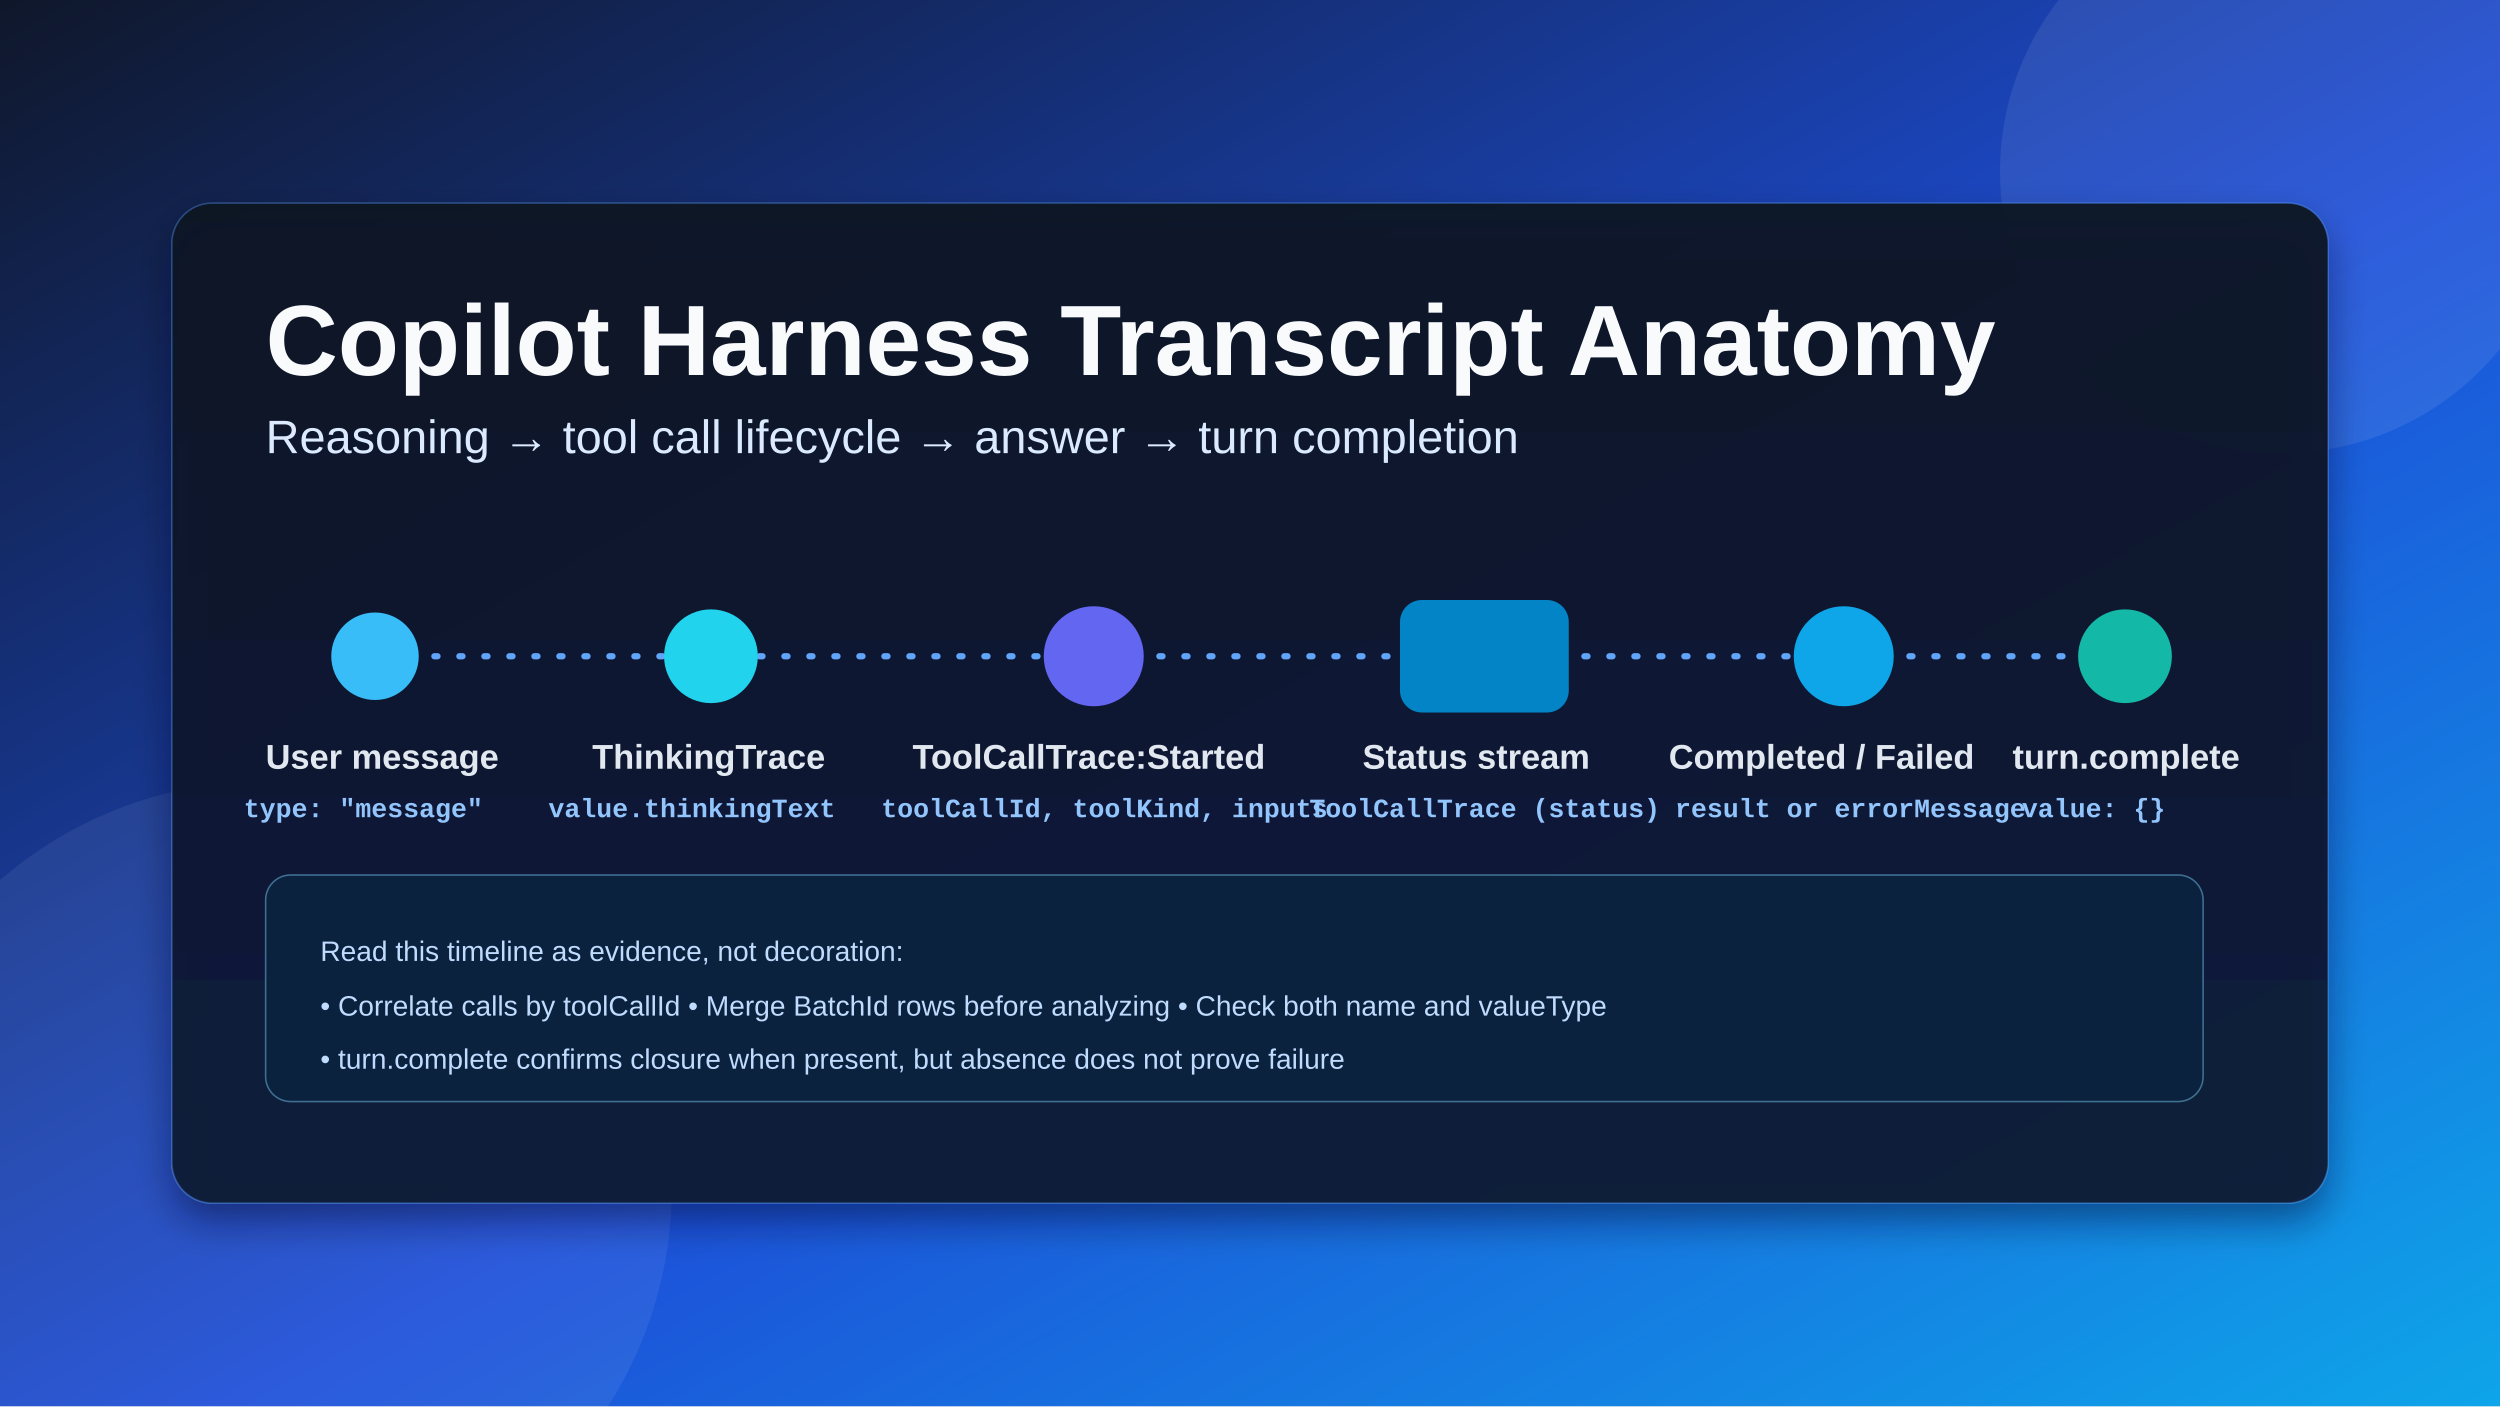
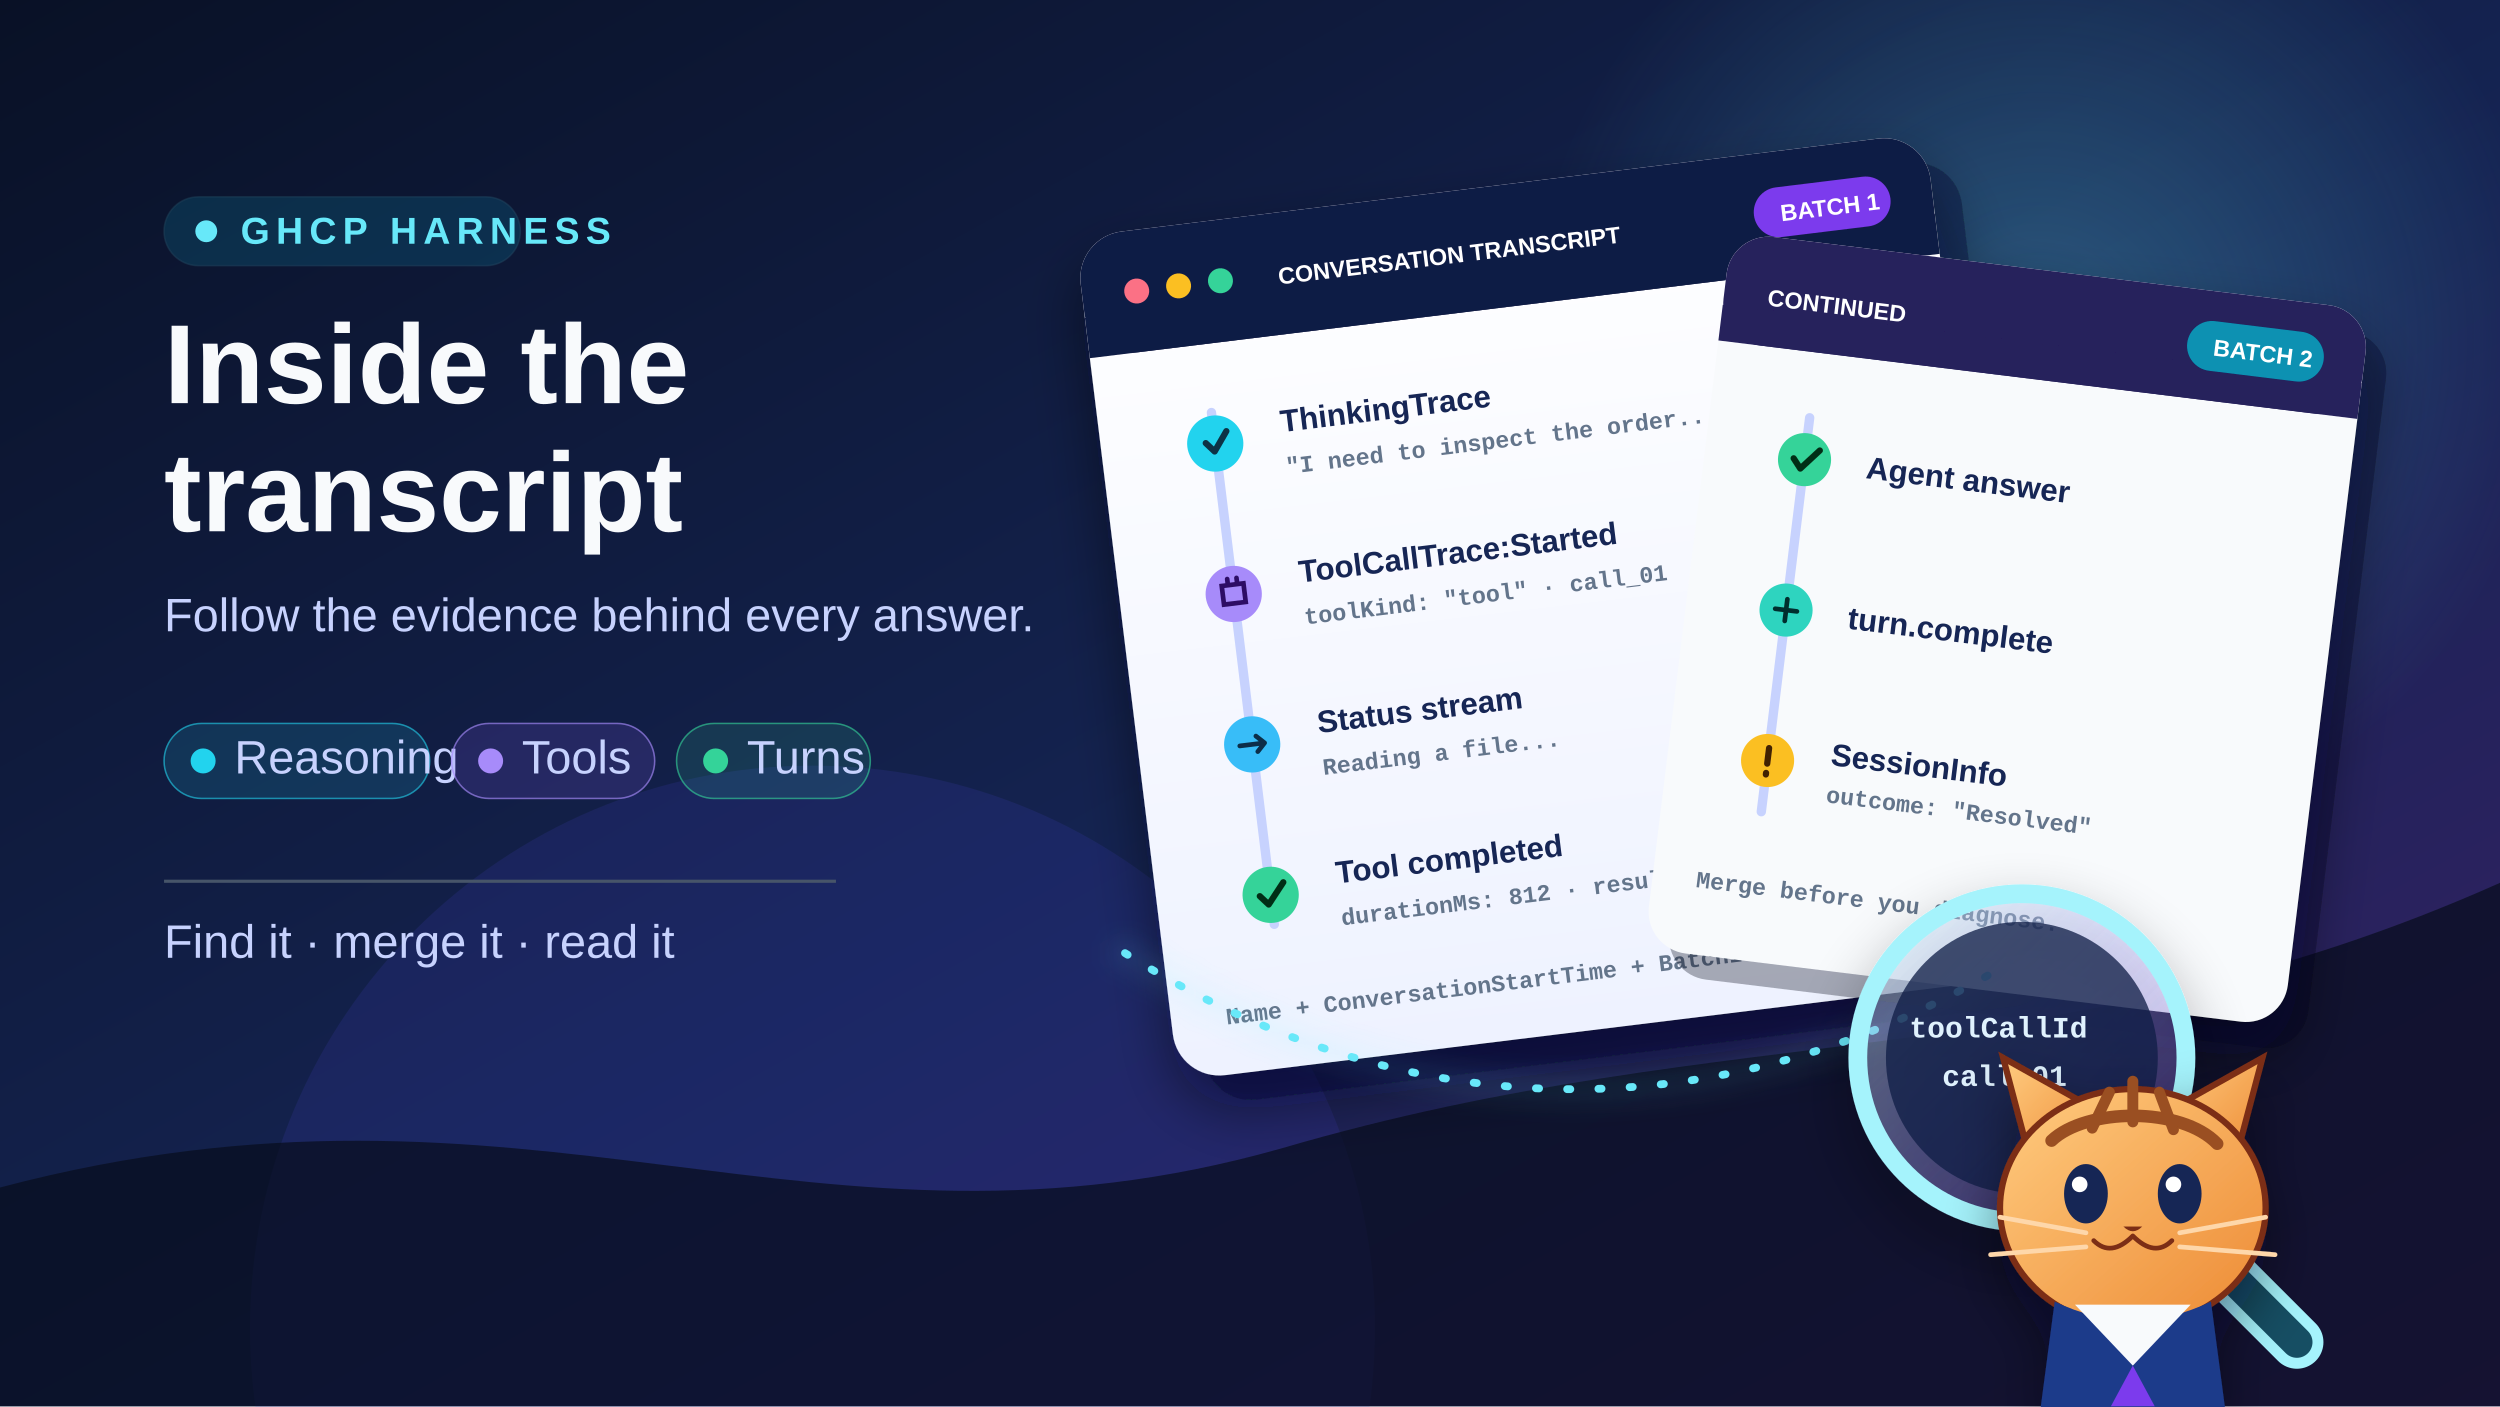
<svg xmlns="http://www.w3.org/2000/svg" width="1600" height="900" viewBox="0 0 1600 900" role="img" aria-labelledby="title desc">
  <defs>
-     <linearGradient id="bg" x1="0" y1="0" x2="1" y2="1">
-       <stop offset="0%" stop-color="#0f172a" />
-       <stop offset="55%" stop-color="#1d4ed8" />
-       <stop offset="100%" stop-color="#0ea5e9" />
+     <linearGradient id="background" x1="0" y1="0" x2="1" y2="1">
+       <stop offset="0" stop-color="#091126" />
+       <stop offset="0.55" stop-color="#152453" />
+       <stop offset="1" stop-color="#392067" />
    </linearGradient>
-     <linearGradient id="card" x1="0" y1="0" x2="0" y2="1">
-       <stop offset="0%" stop-color="#0b1224" stop-opacity="0.95" />
-       <stop offset="100%" stop-color="#111c38" stop-opacity="0.95" />
+     <radialGradient id="glow" cx="50%" cy="50%" r="50%">
+       <stop offset="0" stop-color="#67e8f9" stop-opacity="0.8" />
+       <stop offset="1" stop-color="#67e8f9" stop-opacity="0" />
+     </radialGradient>
+     <linearGradient id="paper" x1="0" y1="0" x2="0" y2="1">
+       <stop offset="0" stop-color="#ffffff" />
+       <stop offset="1" stop-color="#eef2ff" />
    </linearGradient>
-     <filter id="shadow" x="-20%" y="-20%" width="140%" height="140%">
-       <feDropShadow dx="0" dy="12" stdDeviation="12" flood-color="#031027" flood-opacity="0.45" />
+     <linearGradient id="lens" x1="0" y1="0" x2="1" y2="1">
+       <stop offset="0" stop-color="#cffafe" stop-opacity="0.38" />
+       <stop offset="1" stop-color="#8b5cf6" stop-opacity="0.24" />
+     </linearGradient>
+     <linearGradient id="cat" x1="0" y1="0" x2="1" y2="1">
+       <stop offset="0" stop-color="#ffcc80" />
+       <stop offset="1" stop-color="#ed8a34" />
+     </linearGradient>
+     <filter id="shadow" x="-30%" y="-30%" width="160%" height="180%">
+       <feDropShadow dx="0" dy="18" stdDeviation="18" flood-color="#030712" flood-opacity="0.45" />
+     </filter>
+     <filter id="softGlow" x="-100%" y="-100%" width="300%" height="300%">
+       <feGaussianBlur stdDeviation="9" result="blur" />
+       <feMerge>
+         <feMergeNode in="blur" />
+         <feMergeNode in="SourceGraphic" />
+       </feMerge>
    </filter>
    <style>
-       .title { font: 700 64px "Segoe UI", Arial, sans-serif; fill: #f8fafc; }
-       .subtitle { font: 400 30px "Segoe UI", Arial, sans-serif; fill: #dbeafe; }
-       .label { font: 600 22px "Segoe UI", Arial, sans-serif; fill: #e2e8f0; }
-       .small { font: 500 18px "Segoe UI", Arial, sans-serif; fill: #bfdbfe; }
-       .mono { font: 600 17px Consolas, "Courier New", monospace; fill: #93c5fd; }
+       .eyebrow { font: 700 24px "Segoe UI", Arial, sans-serif; letter-spacing: 4px; fill: #67e8f9; }
+       .headline { font: 750 72px "Segoe UI", Arial, sans-serif; fill: #f8fafc; }
+       .subhead { font: 400 30px "Segoe UI", Arial, sans-serif; fill: #c7d2fe; }
+       .event { font: 700 20px "Segoe UI", Arial, sans-serif; fill: #172554; }
+       .detail { font: 600 15px Consolas, "Courier New", monospace; fill: #64748b; }
+       .batch { font: 700 15px "Segoe UI", Arial, sans-serif; fill: #ffffff; }
+       .lensText { font: 700 19px Consolas, "Courier New", monospace; fill: #e0f2fe; }
    </style>
  </defs>
-   <rect width="1600" height="900" fill="url(#bg)" />
-   <circle cx="1460" cy="110" r="180" fill="#ffffff" fill-opacity="0.08" />
-   <circle cx="170" cy="760" r="260" fill="#ffffff" fill-opacity="0.07" />
-   <rect x="110" y="130" width="1380" height="640" rx="26" fill="url(#card)" stroke="#60a5fa" stroke-opacity="0.35" filter="url(#shadow)" />
-   <text x="170" y="240" class="title">Copilot Harness Transcript Anatomy</text>
-   <text x="170" y="290" class="subtitle">Reasoning → tool call lifecycle → answer → turn completion</text>
-   <line x1="230" y1="420" x2="1370" y2="420" stroke="#60a5fa" stroke-width="4" stroke-linecap="round" stroke-dasharray="2 14" />
-   <g transform="translate(240,420)">
-     <circle r="28" fill="#38bdf8" />
-     <text x="-70" y="72" class="label">User message</text>
-     <text x="-84" y="103" class="mono">type: "message"</text>
+   <rect width="1600" height="900" fill="url(#background)" />
+   <circle cx="1305" cy="218" r="330" fill="url(#glow)" opacity="0.34" />
+   <circle cx="520" cy="850" r="360" fill="#4f46e5" opacity="0.13" />
+   <path d="M0 760 C340 670 520 820 820 735 C1110 650 1320 690 1600 565 V900 H0 Z" fill="#070d1d" opacity="0.72" />
+   <g transform="translate(105 126)">
+     <rect width="228" height="44" rx="22" fill="#0891b2" opacity="0.2" stroke="#67e8f9" stroke-opacity="0.55" />
+     <circle cx="27" cy="22" r="7" fill="#67e8f9" />
+     <text x="49" y="30" class="eyebrow" font-size="18" letter-spacing="2">GHCP HARNESS</text>
+     <text x="0" y="132" class="headline">Inside the</text>
+     <text x="0" y="214" class="headline">transcript</text>
+     <text x="0" y="278" class="subhead">Follow the evidence behind every answer.</text>
+     <g transform="translate(0 337)">
+       <rect width="170" height="48" rx="24" fill="#22d3ee" fill-opacity="0.14" stroke="#22d3ee" stroke-opacity="0.6" />
+       <circle cx="25" cy="24" r="8" fill="#22d3ee" />
+       <text x="45" y="32" class="subhead" font-size="22">Reasoning</text>
+       <rect x="184" width="130" height="48" rx="24" fill="#8b5cf6" fill-opacity="0.17" stroke="#a78bfa" stroke-opacity="0.65" />
+       <circle cx="209" cy="24" r="8" fill="#a78bfa" />
+       <text x="229" y="32" class="subhead" font-size="22">Tools</text>
+       <rect x="328" width="124" height="48" rx="24" fill="#34d399" fill-opacity="0.14" stroke="#34d399" stroke-opacity="0.62" />
+       <circle cx="353" cy="24" r="8" fill="#34d399" />
+       <text x="373" y="32" class="subhead" font-size="22">Turns</text>
+     </g>
+     <path d="M0 438 H430" stroke="#475569" stroke-width="2" />
+     <text x="0" y="487" class="subhead" font-size="22">Find it  ·  merge it  ·  read it</text>
  </g>
-   <g transform="translate(455,420)">
-     <circle r="30" fill="#22d3ee" />
-     <text x="-76" y="72" class="label">ThinkingTrace</text>
-     <text x="-104" y="103" class="mono">value.thinkingText</text>
+   <g filter="url(#shadow)">
+     <g transform="translate(720 115) rotate(-7 285 280)">
+       <rect x="18" y="18" width="548" height="544" rx="30" fill="#0b1224" opacity="0.35" />
+       <rect width="548" height="544" rx="30" fill="url(#paper)" />
+       <rect width="548" height="78" rx="30" fill="#111c45" />
+       <path d="M0 52 H548 V78 H0 Z" fill="#111c45" />
+       <circle cx="35" cy="39" r="8" fill="#fb7185" />
+       <circle cx="62" cy="39" r="8" fill="#fbbf24" />
+       <circle cx="89" cy="39" r="8" fill="#34d399" />
+       <text x="126" y="46" class="batch">CONVERSATION TRANSCRIPT</text>
+       <rect x="433" y="23" width="88" height="32" rx="16" fill="#7c3aed" />
+       <text x="450" y="45" class="batch">BATCH 1</text>
+       <line x1="73" y1="122" x2="73" y2="452" stroke="#c7d2fe" stroke-width="6" stroke-linecap="round" />
+       <g transform="translate(73 142)">
+         <circle r="18" fill="#22d3ee" />
+         <path d="M-6 -1 L-1 5 L8 -7" fill="none" stroke="#083344" stroke-width="4" stroke-linecap="round" stroke-linejoin="round" />
+         <text x="43" y="-2" class="event">ThinkingTrace</text>
+         <text x="43" y="25" class="detail">"I need to inspect the order..."</text>
+       </g>
+       <g transform="translate(73 239)">
+         <circle r="18" fill="#a78bfa" />
+         <path d="M-7 -6 H7 V6 H-7 Z M-3 -10 V-6 M3 -10 V-6" fill="none" stroke="#2e1065" stroke-width="3" stroke-linecap="round" />
+         <text x="43" y="-2" class="event">ToolCallTrace:Started</text>
+         <text x="43" y="25" class="detail">toolKind: "tool"  ·  call_01</text>
+       </g>
+       <g transform="translate(73 336)">
+         <circle r="18" fill="#38bdf8" />
+         <path d="M-8 0 H8 M3 -5 L8 0 L3 5" fill="none" stroke="#082f49" stroke-width="3" stroke-linecap="round" stroke-linejoin="round" />
+         <text x="43" y="-2" class="event">Status stream</text>
+         <text x="43" y="25" class="detail">Reading a file...</text>
+       </g>
+       <g transform="translate(73 433)">
+         <circle r="18" fill="#34d399" />
+         <path d="M-7 0 L-2 6 L9 -7" fill="none" stroke="#052e16" stroke-width="4" stroke-linecap="round" stroke-linejoin="round" />
+         <text x="43" y="-2" class="event">Tool completed</text>
+         <text x="43" y="25" class="detail">durationMs: 812  ·  result</text>
+       </g>
+       <path d="M404 505 H492" stroke="#cbd5e1" stroke-width="3" stroke-linecap="round" />
+       <text x="35" y="512" class="detail">Name + ConversationStartTime + BatchId</text>
+     </g>
+     <g transform="translate(1078 172) rotate(7 208 236)">
+       <rect x="15" y="15" width="412" height="462" rx="27" fill="#020617" opacity="0.32" />
+       <rect width="412" height="462" rx="27" fill="#f8fafc" />
+       <rect width="412" height="70" rx="27" fill="#25205b" />
+       <path d="M0 47 H412 V70 H0 Z" fill="#25205b" />
+       <text x="28" y="44" class="batch">CONTINUED</text>
+       <rect x="298" y="19" width="88" height="32" rx="16" fill="#0891b2" />
+       <text x="315" y="41" class="batch">BATCH 2</text>
+       <line x1="64" y1="112" x2="64" y2="366" stroke="#c7d2fe" stroke-width="6" stroke-linecap="round" />
+       <g transform="translate(64 139)">
+         <circle r="17" fill="#34d399" />
+         <path d="M-7 0 L-2 6 L9 -7" fill="none" stroke="#052e16" stroke-width="4" stroke-linecap="round" stroke-linejoin="round" />
+         <text x="40" y="7" class="event">Agent answer</text>
+       </g>
+       <g transform="translate(64 236)">
+         <circle r="17" fill="#2dd4bf" />
+         <path d="M-7 0 H7 M0 -7 V7" fill="none" stroke="#042f2e" stroke-width="3" stroke-linecap="round" />
+         <text x="40" y="7" class="event">turn.complete</text>
+       </g>
+       <g transform="translate(64 333)">
+         <circle r="17" fill="#fbbf24" />
+         <path d="M0 -8 V2 M0 8 V9" fill="none" stroke="#422006" stroke-width="4" stroke-linecap="round" />
+         <text x="40" y="-2" class="event">SessionInfo</text>
+         <text x="40" y="22" class="detail">outcome: "Resolved"</text>
+       </g>
+       <text x="28" y="419" class="detail">Merge before you diagnose.</text>
+     </g>
  </g>
-   <g transform="translate(700,420)">
-     <circle r="32" fill="#6366f1" />
-     <text x="-116" y="72" class="label">ToolCallTrace:Started</text>
-     <text x="-136" y="103" class="mono">toolCallId, toolKind, inputs</text>
+   <path d="M720 610 C890 718 1090 730 1278 621" fill="none" stroke="#67e8f9" stroke-width="5" stroke-linecap="round" stroke-dasharray="2 18" filter="url(#softGlow)" />
+   <g transform="translate(1140 557)">
+     <circle cx="154" cy="120" r="105" fill="url(#lens)" stroke="#a5f3fc" stroke-width="12" filter="url(#shadow)" />
+     <circle cx="154" cy="120" r="87" fill="#0f1d46" fill-opacity="0.76" />
+     <text x="82" y="107" class="lensText">toolCallId</text>
+     <text x="103" y="138" class="lensText">call_01</text>
+     <path d="M226 198 L330 302" stroke="#a5f3fc" stroke-width="34" stroke-linecap="round" />
+     <path d="M226 198 L330 302" stroke="#164e63" stroke-width="20" stroke-linecap="round" />
  </g>
-   <g transform="translate(950,420)">
-     <rect x="-54" y="-36" width="108" height="72" rx="14" fill="#0284c7" />
-     <text x="-78" y="72" class="label">Status stream</text>
-     <text x="-112" y="103" class="mono">ToolCallTrace (status)</text>
+   <g transform="translate(1270 669)" filter="url(#shadow)">
+     <path d="M30 76 L12 8 L78 45 Z" fill="url(#cat)" stroke="#7c2d12" stroke-width="4" />
+     <path d="M160 76 L178 8 L112 45 Z" fill="url(#cat)" stroke="#7c2d12" stroke-width="4" />
+     <ellipse cx="95" cy="104" rx="85" ry="76" fill="url(#cat)" stroke="#7c2d12" stroke-width="4" />
+     <path d="M43 61 C65 40 126 39 149 63" fill="none" stroke="#9a4f20" stroke-width="8" stroke-linecap="round" />
+     <path d="M69 53 L80 30 M95 49 V23 M121 54 L112 30" stroke="#9a4f20" stroke-width="7" stroke-linecap="round" />
+     <ellipse cx="65" cy="95" rx="14" ry="19" fill="#172554" />
+     <ellipse cx="125" cy="95" rx="14" ry="19" fill="#172554" />
+     <circle cx="61" cy="89" r="5" fill="#ffffff" />
+     <circle cx="121" cy="89" r="5" fill="#ffffff" />
+     <path d="M89 116 Q95 122 101 116" fill="#7c2d12" />
+     <path d="M95 122 Q81 136 70 125 M95 122 Q109 136 120 125" fill="none" stroke="#7c2d12" stroke-width="3" stroke-linecap="round" />
+     <path d="M65 120 L10 110 M65 129 L4 134 M125 120 L180 110 M125 129 L186 134" stroke="#fed7aa" stroke-width="3" stroke-linecap="round" />
+     <path d="M45 164 Q95 188 145 164 L154 232 H36 Z" fill="#1e3a8a" />
+     <path d="M58 166 L95 205 L132 166" fill="#f8fafc" />
+     <path d="M95 205 L81 231 H109 Z" fill="#7c3aed" />
  </g>
-   <g transform="translate(1180,420)">
-     <circle r="32" fill="#0ea5e9" />
-     <text x="-112" y="72" class="label">Completed / Failed</text>
-     <text x="-108" y="103" class="mono">result or errorMessage</text>
-   </g>
-   <g transform="translate(1360,420)">
-     <circle r="30" fill="#14b8a6" />
-     <text x="-72" y="72" class="label">turn.complete</text>
-     <text x="-66" y="103" class="mono">value: {}</text>
-   </g>
-   <rect x="170" y="560" width="1240" height="145" rx="16" fill="#0b223f" stroke="#7dd3fc" stroke-opacity="0.45" />
-   <text x="205" y="615" class="small">Read this timeline as evidence, not decoration:</text>
-   <text x="205" y="650" class="small">• Correlate calls by toolCallId  • Merge BatchId rows before analyzing  • Check both name and valueType</text>
-   <text x="205" y="684" class="small">• turn.complete confirms closure when present, but absence does not prove failure</text>
</svg>
